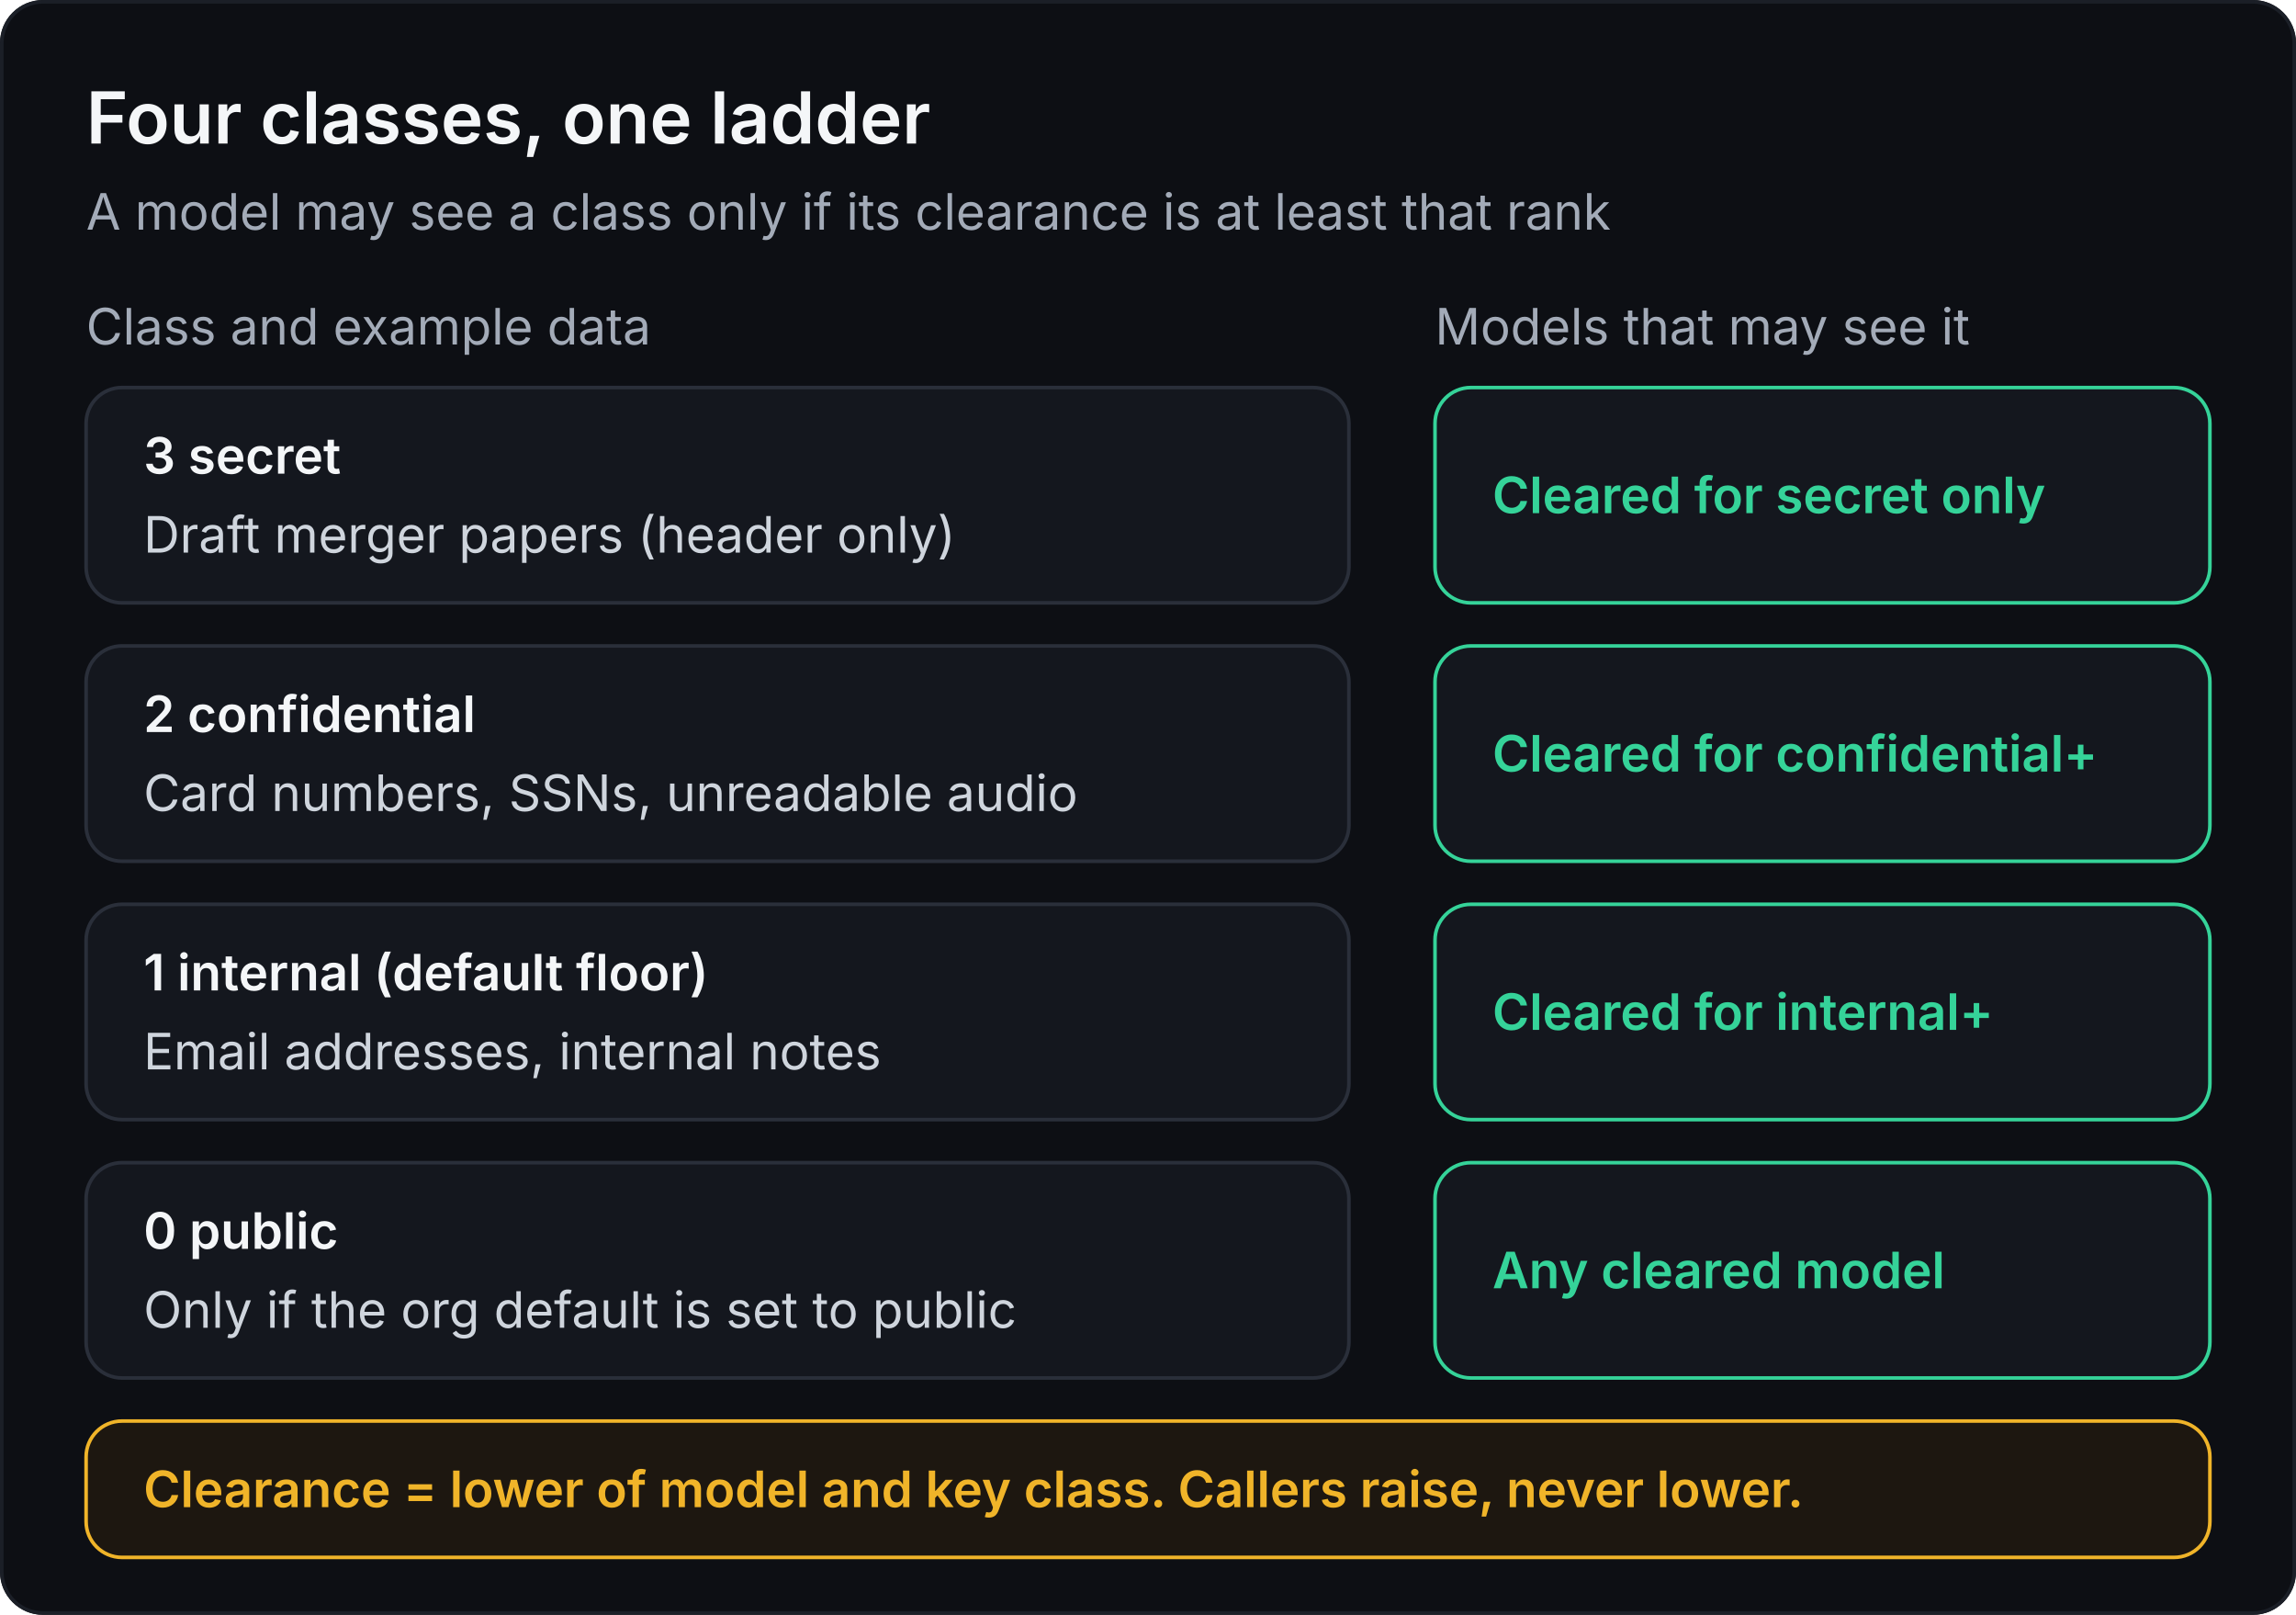
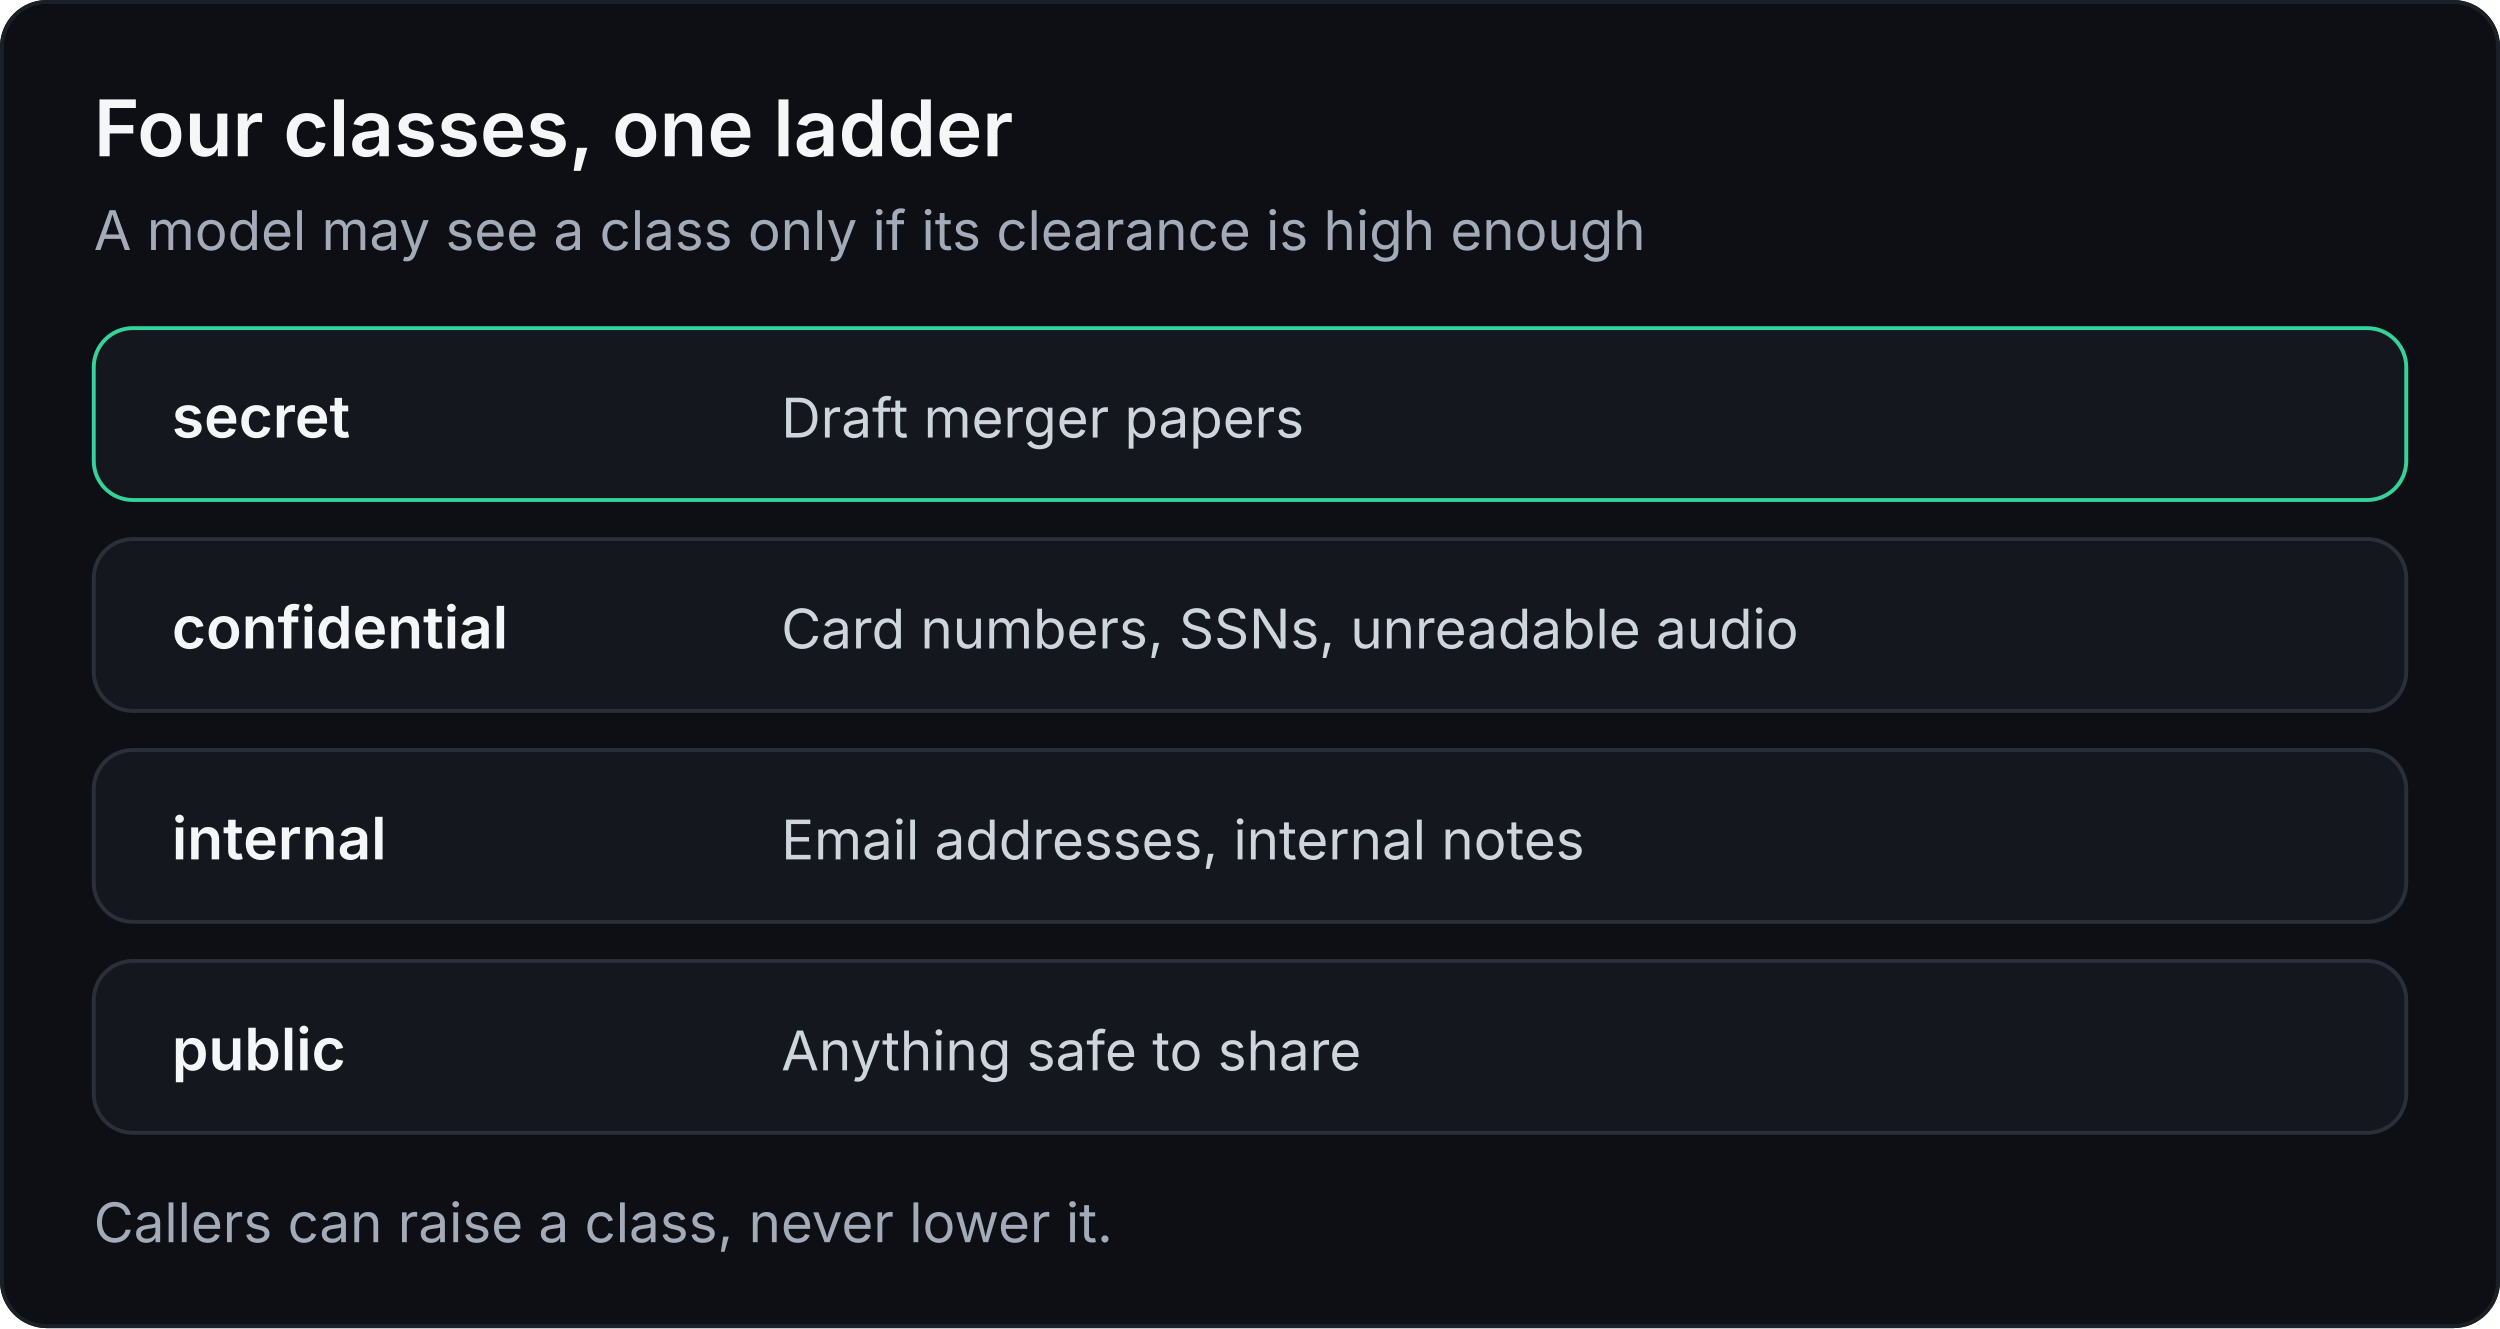
- <svg xmlns="http://www.w3.org/2000/svg" viewBox="0 0 640 450" width="640" height="450" font-family="Inter, system-ui, sans-serif">
-   <rect width="640" height="450" rx="12" fill="#0d0f14" />
-   <rect x="0.5" y="0.5" width="639" height="449" rx="11.5" fill="none" stroke="#1b1f27" />
+ <svg xmlns="http://www.w3.org/2000/svg" viewBox="0 0 640 340" width="640" height="340" font-family="Inter, system-ui, sans-serif">
+   <rect width="640" height="340" rx="12" fill="#0d0f14" />
+   <rect x="0.5" y="0.5" width="639" height="339" rx="11.5" fill="none" stroke="#1b1f27" />
  <text x="24" y="40" fill="#f4f6f8" font-size="20" font-weight="600">Four classes, one ladder</text>
-   <text x="24" y="64" fill="#a3abb8" font-size="14">A model may see a class only if its clearance is at least that rank</text>
-   <g font-size="14">
-     <text x="24" y="96" fill="#a3abb8">Class and example data</text>
-     <text x="400" y="96" fill="#a3abb8">Models that may see it</text>
-     <rect x="24" y="108" width="352" height="60" rx="10" fill="#14171e" stroke="#2a2f3a" />
-     <text x="40" y="132" fill="#f4f6f8" font-weight="600">3  secret</text>
-     <text x="40" y="154" fill="#cfd5dd">Draft merger papers (header only)</text>
-     <rect x="400" y="108" width="216" height="60" rx="10" fill="#14171e" stroke="#35d399" />
-     <text x="416" y="143" fill="#35d399" font-weight="600">Cleared for secret only</text>
-     <rect x="24" y="180" width="352" height="60" rx="10" fill="#14171e" stroke="#2a2f3a" />
-     <text x="40" y="204" fill="#f4f6f8" font-weight="600">2  confidential</text>
-     <text x="40" y="226" fill="#cfd5dd">Card numbers, SSNs, unreadable audio</text>
-     <rect x="400" y="180" width="216" height="60" rx="10" fill="#14171e" stroke="#35d399" />
-     <text x="416" y="215" fill="#35d399" font-weight="600">Cleared for confidential+</text>
-     <rect x="24" y="252" width="352" height="60" rx="10" fill="#14171e" stroke="#2a2f3a" />
-     <text x="40" y="276" fill="#f4f6f8" font-weight="600">1  internal (default floor)</text>
-     <text x="40" y="298" fill="#cfd5dd">Email addresses, internal notes</text>
-     <rect x="400" y="252" width="216" height="60" rx="10" fill="#14171e" stroke="#35d399" />
-     <text x="416" y="287" fill="#35d399" font-weight="600">Cleared for internal+</text>
-     <rect x="24" y="324" width="352" height="60" rx="10" fill="#14171e" stroke="#2a2f3a" />
-     <text x="40" y="348" fill="#f4f6f8" font-weight="600">0  public</text>
-     <text x="40" y="370" fill="#cfd5dd">Only if the org default is set to public</text>
-     <rect x="400" y="324" width="216" height="60" rx="10" fill="#14171e" stroke="#35d399" />
-     <text x="416" y="359" fill="#35d399" font-weight="600">Any cleared model</text>
-   </g>
-   <rect x="24" y="396" width="592" height="38" rx="10" fill="#1d1710" stroke="#f0b429" />
-   <text x="40" y="420" fill="#f0b429" font-size="14" font-weight="600">Clearance = lower of model and key class. Callers raise, never lower.</text>
+   <text x="24" y="64" fill="#a3abb8" font-size="14">A model may see a class only if its clearance is high enough</text>
+   <rect x="24" y="84" width="592" height="44" rx="10" fill="#14171e" stroke="#35d399" />
+   <text x="44" y="112" fill="#f4f6f8" font-size="15" font-weight="600">secret</text>
+   <text x="200" y="112" fill="#cfd5dd" font-size="14">Draft merger papers</text>
+   <rect x="24" y="138" width="592" height="44" rx="10" fill="#14171e" stroke="#2a2f3a" />
+   <text x="44" y="166" fill="#f4f6f8" font-size="15" font-weight="600">confidential</text>
+   <text x="200" y="166" fill="#cfd5dd" font-size="14">Card numbers, SSNs, unreadable audio</text>
+   <rect x="24" y="192" width="592" height="44" rx="10" fill="#14171e" stroke="#2a2f3a" />
+   <text x="44" y="220" fill="#f4f6f8" font-size="15" font-weight="600">internal</text>
+   <text x="200" y="220" fill="#cfd5dd" font-size="14">Email addresses, internal notes</text>
+   <rect x="24" y="246" width="592" height="44" rx="10" fill="#14171e" stroke="#2a2f3a" />
+   <text x="44" y="274" fill="#f4f6f8" font-size="15" font-weight="600">public</text>
+   <text x="200" y="274" fill="#cfd5dd" font-size="14">Anything safe to share</text>
+   <text x="24" y="318" fill="#a3abb8" font-size="14">Callers can raise a class, never lower it.</text>
</svg>
